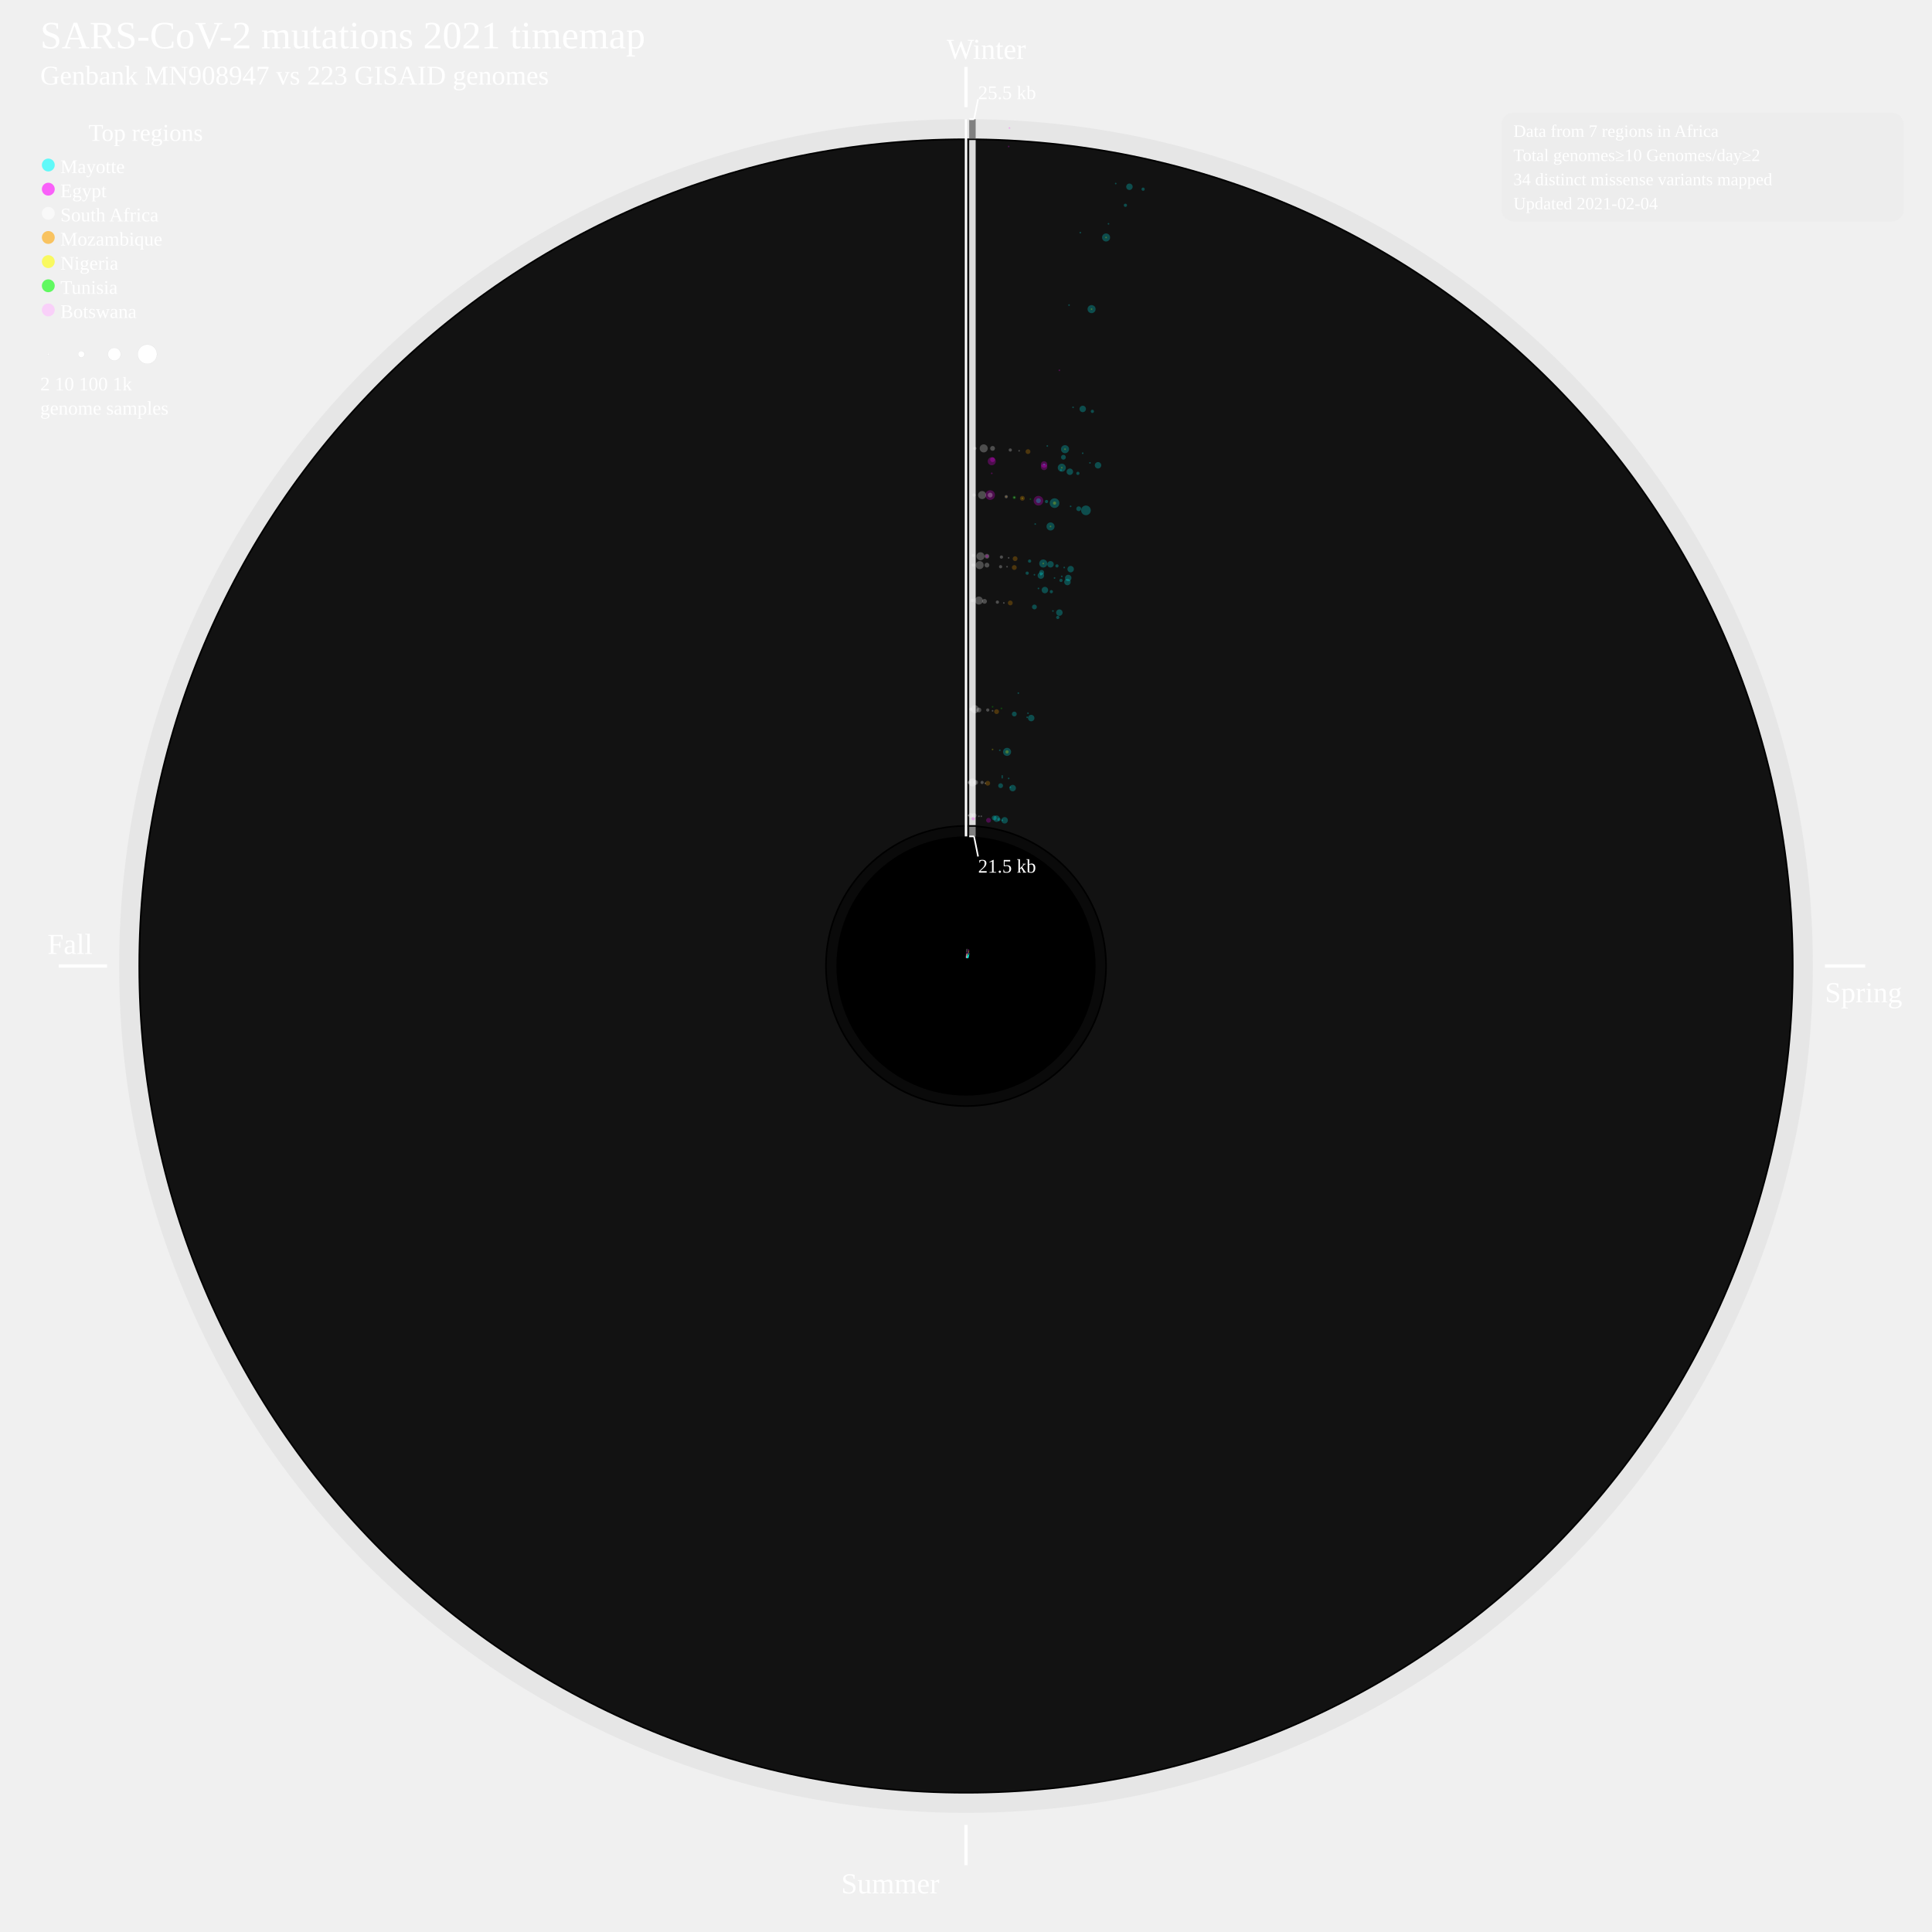
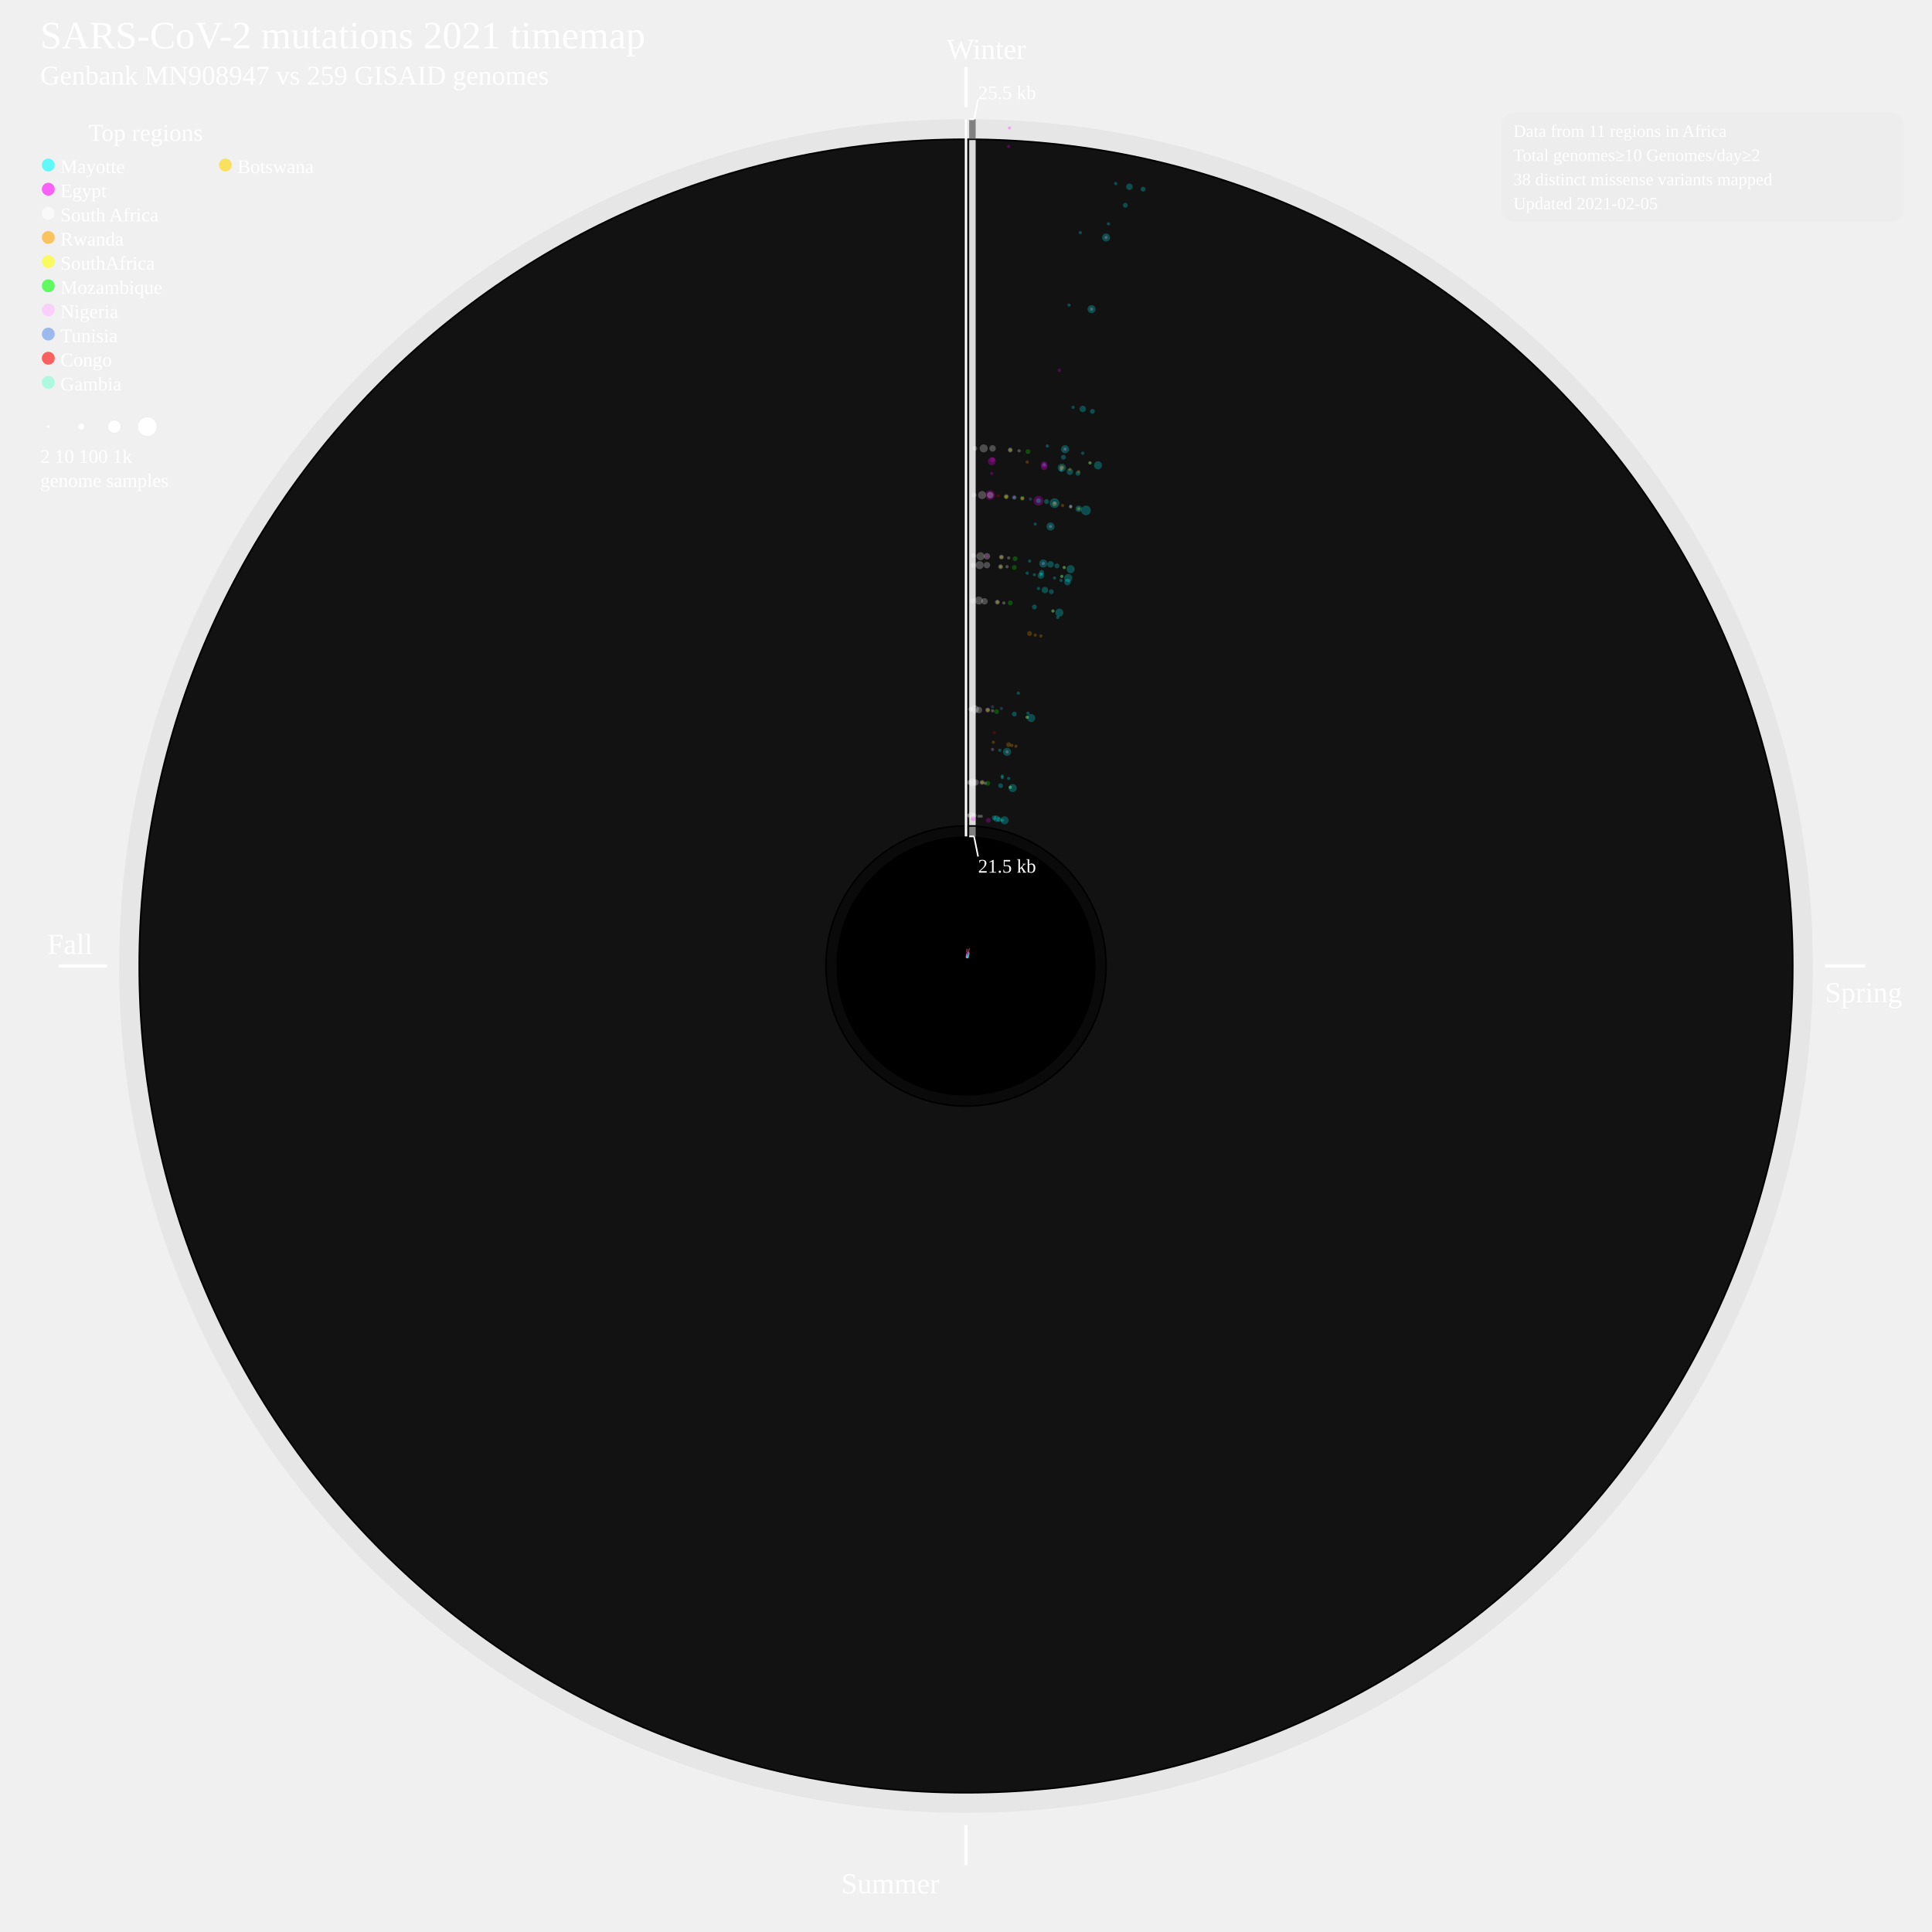
<svg xmlns="http://www.w3.org/2000/svg" width="2400" height="2400" style="background-color:black">
  <defs>
    <style type="text/css">
	.sb {
	stroke-width:0.8;
	stroke-opacity:50%;
	}
	.cv {
	stroke: none;
	fill-opacity:0.25;
	}
	a:link, a:visited {
	cursor: pointer;
	}
	a:hover, a:active {
	outline: dotted 2px yellow;
	}
	g:hover, g:active {
	outline: dotted 2px yellow;
	}
	</style>
  </defs>
  <circle cx="1200" cy="1200" r="1052" style="fill:grey;stroke:black;stroke-width:0;fill-opacity:0.085;" />
  <circle cx="1200" cy="1200" r="1028" style="fill:black;stroke:black;stroke-width:0;fill-opacity:1;" />
  <circle cx="1200" cy="1200" r="1026" style="fill:gainsboro;stroke:black;stroke-width:0;fill-opacity:0.085;" />
  <circle cx="1200" cy="1200" r="175" style="fill:black;stroke:black;stroke-width:0;fill-opacity:1;" />
  <circle cx="1200" cy="1200" r="173" style="fill:grey;stroke:black;stroke-width:0;fill-opacity:0.085;" />
  <circle cx="1200" cy="1200" r="161" style="fill:black;stroke:black;stroke-width:0;fill-opacity:1;" />
  <a href="https://bcgsc.github.io/SARS2_2021">
    <text font-size="4.0em" x="50" y="60" fill="white">SARS-CoV-2 mutations 2021 timemap</text>
  </a>
-   <text font-size="2.8em" x="50" y="105" fill="white">Genbank MN908947 vs 223 GISAID genomes</text>
+   <text font-size="2.8em" x="50" y="105" fill="white">Genbank MN908947 vs 259 GISAID genomes</text>
  <line x1="1200" y1="83.131" x2="1200" y2="133.131" style="stroke:white;stroke-width:4" />
  <text font-size="3.0em" x="1176" y="73.131" fill="white">Winter</text>
  <line x1="2267" y1="1200" x2="2317" y2="1200" style="stroke:white;stroke-width:4" />
  <text font-size="3.0em" x="2267" y="1245" fill="white">Spring</text>
  <line x1="1200" y1="2267" x2="1200" y2="2317" style="stroke:white;stroke-width:4" />
  <text font-size="3.0em" x="1045" y="2352" fill="white">Summer</text>
  <line x1="133" y1="1200" x2="73" y2="1200" style="stroke:white;stroke-width:4" />
  <text font-size="3.0em" x="59" y="1185" fill="white">Fall</text>
  <g>
    <line x1="1208" y1="1039" x2="1208" y2="1027" style="stroke:grey;stroke-width:8" />
  </g>
  <g>
    <line x1="1208" y1="1025" x2="1208" y2="174" style="stroke:gainsboro;stroke-width:8" />
  </g>
  <g>
    <line x1="1208" y1="172" x2="1208" y2="148" style="stroke:grey;stroke-width:8" />
  </g>
  <line x1="1200" y1="148.131" x2="1200" y2="1039" style="stroke:white;stroke-width:3" />
  <line x1="1204" y1="148.131" x2="1210" y2="148.131" style="stroke:white;stroke-width:2" />
  <line x1="1210" y1="148.131" x2="1215" y2="123.131" style="stroke:white;stroke-width:2" />
  <line x1="1204" y1="1039" x2="1210" y2="1039" style="stroke:white;stroke-width:2" />
  <line x1="1210" y1="1039" x2="1215" y2="1064" style="stroke:white;stroke-width:2" />
  <text font-size="2.0em" x="1215" y="123.131" fill="white">25.5 kb</text>
  <text font-size="2.0em" x="1215" y="1084" fill="white">21.5 kb</text>
  <text font-size="2.5em" x="110" y="175" fill="white">Top regions</text>
  <circle cx="60" cy="205" r="8" style="fill:cyan;stroke:black;stroke-width:0;fill-opacity:0.6;" />
  <text font-size="2.0em" x="75" y="215" fill="white">Mayotte</text>
  <circle cx="60" cy="235" r="8" style="fill:fuchsia;stroke:black;stroke-width:0;fill-opacity:0.6;" />
  <text font-size="2.0em" x="75" y="245" fill="white">Egypt</text>
  <circle cx="60" cy="265" r="8" style="fill:white;stroke:black;stroke-width:0;fill-opacity:0.6;" />
  <text font-size="2.0em" x="75" y="275" fill="white">South Africa</text>
  <circle cx="60" cy="295" r="8" style="fill:orange;stroke:black;stroke-width:0;fill-opacity:0.6;" />
-   <text font-size="2.0em" x="75" y="305" fill="white">Mozambique</text>
+   <text font-size="2.0em" x="75" y="305" fill="white">Rwanda</text>
  <circle cx="60" cy="325" r="8" style="fill:yellow;stroke:black;stroke-width:0;fill-opacity:0.6;" />
-   <text font-size="2.0em" x="75" y="335" fill="white">Nigeria</text>
+   <text font-size="2.0em" x="75" y="335" fill="white">SouthAfrica</text>
  <circle cx="60" cy="355" r="8" style="fill:lime;stroke:black;stroke-width:0;fill-opacity:0.6;" />
-   <text font-size="2.0em" x="75" y="365" fill="white">Tunisia</text>
+   <text font-size="2.0em" x="75" y="365" fill="white">Mozambique</text>
  <circle cx="60" cy="385" r="8" style="fill:#FFBBFF;stroke:black;stroke-width:0;fill-opacity:0.6;" />
-   <text font-size="2.0em" x="75" y="395" fill="white">Botswana</text>
-   <circle cx="60" cy="440" r="1.204" style="fill:white;stroke:lightgrey;stroke-width:0.2;" />
-   <circle cx="101" cy="440" r="4" style="fill:white;stroke:lightgrey;stroke-width:0.2;" />
-   <circle cx="142" cy="440" r="8" style="fill:white;stroke:lightgrey;stroke-width:0.2;" />
-   <circle cx="183" cy="440" r="12" style="fill:white;stroke:lightgrey;stroke-width:0.2;" />
-   <text font-size="2.0em" x="50" y="485" fill="white">2      10        100        1k</text>
-   <text font-size="2.0em" x="50" y="515" fill="white">genome samples</text>
+   <text font-size="2.0em" x="75" y="395" fill="white">Nigeria</text>
+   <circle cx="60" cy="415" r="8" style="fill:#6495ED;stroke:black;stroke-width:0;fill-opacity:0.6;" />
+   <text font-size="2.0em" x="75" y="425" fill="white">Tunisia</text>
+   <circle cx="60" cy="445" r="8" style="fill:red;stroke:black;stroke-width:0;fill-opacity:0.6;" />
+   <text font-size="2.0em" x="75" y="455" fill="white">Congo</text>
+   <circle cx="60" cy="475" r="8" style="fill:#7FFFD4;stroke:black;stroke-width:0;fill-opacity:0.6;" />
+   <text font-size="2.0em" x="75" y="485" fill="white">Gambia</text>
+   <circle cx="280" cy="205" r="8" style="fill:#FFD700;stroke:black;stroke-width:0;fill-opacity:0.6;" />
+   <text font-size="2.0em" x="295" y="215" fill="white">Botswana</text>
+   <circle cx="60" cy="530" r="1.908" style="fill:white;stroke:lightgrey;stroke-width:0.2;" />
+   <circle cx="101" cy="530" r="4.166" style="fill:white;stroke:lightgrey;stroke-width:0.2;" />
+   <circle cx="142" cy="530" r="8.017" style="fill:white;stroke:lightgrey;stroke-width:0.2;" />
+   <circle cx="183" cy="530" r="12.002" style="fill:white;stroke:lightgrey;stroke-width:0.2;" />
+   <text font-size="2.0em" x="50" y="575" fill="white">2      10        100        1k</text>
+   <text font-size="2.0em" x="50" y="605" fill="white">genome samples</text>
  <g>
    <line x1="1200.2" y1="1190.0" x2="1200.2" y2="1186.9" style="stroke:white;" class="sb" />
  </g>
  <g>
-     <circle cx="1203" cy="1013" r="1" style="fill:white;" class="cv" />
-   </g>
-   <g>
-     <circle cx="1204" cy="972" r="2" style="fill:white;" class="cv" />
-   </g>
-   <g>
-     <circle cx="1206" cy="881" r="2" style="fill:white;" class="cv" />
-   </g>
-   <g>
-     <circle cx="1208" cy="746" r="2" style="fill:white;" class="cv" />
-   </g>
-   <g>
-     <circle cx="1209" cy="702" r="2" style="fill:white;" class="cv" />
-   </g>
-   <g>
-     <circle cx="1209" cy="690" r="2" style="fill:white;" class="cv" />
-   </g>
-   <g>
-     <circle cx="1210" cy="615" r="2" style="fill:white;" class="cv" />
-   </g>
-   <g>
-     <circle cx="1211" cy="557" r="2" style="fill:white;" class="cv" />
+     <circle cx="1203" cy="1013" r="2" style="fill:white;" class="cv" />
+   </g>
+   <g>
+     <circle cx="1204" cy="972" r="3" style="fill:white;" class="cv" />
+   </g>
+   <g>
+     <circle cx="1206" cy="881" r="3" style="fill:white;" class="cv" />
+   </g>
+   <g>
+     <circle cx="1208" cy="746" r="3" style="fill:white;" class="cv" />
+   </g>
+   <g>
+     <circle cx="1209" cy="702" r="3" style="fill:white;" class="cv" />
+   </g>
+   <g>
+     <circle cx="1209" cy="690" r="3" style="fill:white;" class="cv" />
+   </g>
+   <g>
+     <circle cx="1210" cy="615" r="3" style="fill:white;" class="cv" />
+   </g>
+   <g>
+     <circle cx="1211" cy="557" r="3" style="fill:white;" class="cv" />
  </g>
  <g>
    <line x1="1200.3" y1="1190.0" x2="1200.5" y2="1184.7" style="stroke:white;" class="sb" />
  </g>
  <g>
-     <circle cx="1206" cy="1013" r="3" style="fill:white;" class="cv" />
+     <circle cx="1206" cy="1013" r="4" style="fill:white;" class="cv" />
  </g>
  <g>
    <circle cx="1208" cy="972" r="5" style="fill:white;" class="cv" />
  </g>
  <g>
    <circle cx="1211" cy="881" r="5" style="fill:white;" class="cv" />
  </g>
  <g>
    <circle cx="1216" cy="746" r="5" style="fill:white;" class="cv" />
  </g>
  <g>
    <circle cx="1217" cy="702" r="5" style="fill:white;" class="cv" />
  </g>
  <g>
    <circle cx="1218" cy="691" r="5" style="fill:white;" class="cv" />
  </g>
  <g>
    <circle cx="1220" cy="615" r="5" style="fill:white;" class="cv" />
  </g>
  <g>
    <circle cx="1222" cy="557" r="5" style="fill:white;" class="cv" />
  </g>
  <g>
    <line x1="1200.5" y1="1190.0" x2="1200.9" y2="1182.8" style="stroke:fuchsia;" class="sb" />
  </g>
  <g>
    <line x1="1200.9" y1="1182.8" x2="1201.1" y2="1178.7" style="stroke:white;" class="sb" />
  </g>
  <g>
-     <circle cx="1209" cy="1017" r="2" style="fill:fuchsia;" class="cv" />
+     <circle cx="1209" cy="1017" r="3" style="fill:fuchsia;" class="cv" />
  </g>
  <g>
    <circle cx="1210" cy="1013" r="3" style="fill:white;" class="cv" />
  </g>
  <g>
-     <circle cx="1212" cy="972" r="3" style="fill:white;" class="cv" />
-   </g>
-   <g>
-     <circle cx="1216" cy="882" r="3" style="fill:white;" class="cv" />
-   </g>
-   <g>
-     <circle cx="1223" cy="747" r="3" style="fill:white;" class="cv" />
-   </g>
-   <g>
-     <circle cx="1226" cy="702" r="3" style="fill:white;" class="cv" />
-   </g>
-   <g>
-     <circle cx="1226" cy="691" r="3" style="fill:white;" class="cv" />
+     <circle cx="1212" cy="972" r="4" style="fill:white;" class="cv" />
+   </g>
+   <g>
+     <circle cx="1216" cy="882" r="4" style="fill:white;" class="cv" />
+   </g>
+   <g>
+     <circle cx="1223" cy="747" r="4" style="fill:white;" class="cv" />
+   </g>
+   <g>
+     <circle cx="1226" cy="702" r="4" style="fill:white;" class="cv" />
+   </g>
+   <g>
+     <circle cx="1226" cy="691" r="4" style="fill:white;" class="cv" />
  </g>
  <g>
    <circle cx="1226" cy="691" r="2" style="fill:fuchsia;" class="cv" />
  </g>
  <g>
    <circle cx="1230" cy="615" r="6" style="fill:fuchsia;" class="cv" />
  </g>
  <g>
-     <circle cx="1230" cy="615" r="3" style="fill:white;" class="cv" />
-   </g>
-   <g>
-     <circle cx="1232" cy="588" r="1" style="fill:fuchsia;" class="cv" />
+     <circle cx="1230" cy="615" r="4" style="fill:white;" class="cv" />
+   </g>
+   <g>
+     <circle cx="1232" cy="588" r="2" style="fill:fuchsia;" class="cv" />
  </g>
  <g>
    <circle cx="1232" cy="573" r="5" style="fill:fuchsia;" class="cv" />
  </g>
  <g>
    <circle cx="1233" cy="571" r="3" style="fill:fuchsia;" class="cv" />
  </g>
  <g>
-     <circle cx="1233" cy="557" r="3" style="fill:white;" class="cv" />
-   </g>
-   <g>
-     <circle cx="1253" cy="182" r="1" style="fill:fuchsia;" class="cv" />
-   </g>
-   <g>
-     <circle cx="1254" cy="159" r="1" style="fill:fuchsia;" class="cv" />
+     <circle cx="1233" cy="557" r="4" style="fill:white;" class="cv" />
+   </g>
+   <g>
+     <circle cx="1253" cy="182" r="2" style="fill:fuchsia;" class="cv" />
+   </g>
+   <g>
+     <circle cx="1254" cy="159" r="2" style="fill:fuchsia;" class="cv" />
+   </g>
+   <g>
+     <line x1="1200.7" y1="1190.0" x2="1200.8" y2="1187.9" style="stroke:red;" class="sb" />
+   </g>
+   <g>
+     <circle cx="1240" cy="616" r="2" style="fill:red;" class="cv" />
  </g>
  <g>
    <line x1="1200.9" y1="1190.0" x2="1201.1" y2="1186.9" style="stroke:white;" class="sb" />
  </g>
  <g>
-     <line x1="1201.1" y1="1186.9" x2="1201.3" y2="1184.8" style="stroke:orange;" class="sb" />
-   </g>
-   <g>
-     <circle cx="1216" cy="1014" r="1" style="fill:white;" class="cv" />
-   </g>
-   <g>
-     <circle cx="1220" cy="972" r="2" style="fill:white;" class="cv" />
-   </g>
-   <g>
-     <circle cx="1227" cy="882" r="2" style="fill:white;" class="cv" />
-   </g>
-   <g>
-     <circle cx="1239" cy="748" r="2" style="fill:white;" class="cv" />
-   </g>
-   <g>
-     <circle cx="1243" cy="704" r="2" style="fill:white;" class="cv" />
-   </g>
-   <g>
-     <circle cx="1244" cy="692" r="2" style="fill:white;" class="cv" />
-   </g>
-   <g>
-     <circle cx="1250" cy="617" r="2" style="fill:white;" class="cv" />
-   </g>
-   <g>
-     <circle cx="1250" cy="617" r="1" style="fill:orange;" class="cv" />
-   </g>
-   <g>
-     <circle cx="1255" cy="559" r="2" style="fill:white;" class="cv" />
+     <line x1="1201.1" y1="1186.9" x2="1201.3" y2="1184.8" style="stroke:yellow;" class="sb" />
+   </g>
+   <g>
+     <line x1="1201.3" y1="1184.8" x2="1201.5" y2="1182.6" style="stroke:lime;" class="sb" />
+   </g>
+   <g>
+     <line x1="1201.5" y1="1182.6" x2="1201.7" y2="1180.5" style="stroke:red;" class="sb" />
+   </g>
+   <g>
+     <circle cx="1216" cy="1014" r="2" style="fill:white;" class="cv" />
+   </g>
+   <g>
+     <circle cx="1220" cy="972" r="3" style="fill:white;" class="cv" />
+   </g>
+   <g>
+     <circle cx="1220" cy="972" r="2" style="fill:yellow;" class="cv" />
+   </g>
+   <g>
+     <circle cx="1227" cy="882" r="3" style="fill:white;" class="cv" />
+   </g>
+   <g>
+     <circle cx="1227" cy="882" r="2" style="fill:yellow;" class="cv" />
+   </g>
+   <g>
+     <circle cx="1239" cy="748" r="3" style="fill:white;" class="cv" />
+   </g>
+   <g>
+     <circle cx="1239" cy="748" r="2" style="fill:yellow;" class="cv" />
+   </g>
+   <g>
+     <circle cx="1243" cy="704" r="3" style="fill:white;" class="cv" />
+   </g>
+   <g>
+     <circle cx="1243" cy="704" r="2" style="fill:yellow;" class="cv" />
+   </g>
+   <g>
+     <circle cx="1244" cy="692" r="3" style="fill:white;" class="cv" />
+   </g>
+   <g>
+     <circle cx="1244" cy="692" r="2" style="fill:yellow;" class="cv" />
+   </g>
+   <g>
+     <circle cx="1250" cy="617" r="3" style="fill:white;" class="cv" />
+   </g>
+   <g>
+     <circle cx="1250" cy="617" r="2" style="fill:yellow;" class="cv" />
+   </g>
+   <g>
+     <circle cx="1250" cy="617" r="2" style="fill:red;" class="cv" />
+   </g>
+   <g>
+     <circle cx="1250" cy="617" r="2" style="fill:lime;" class="cv" />
+   </g>
+   <g>
+     <circle cx="1255" cy="559" r="3" style="fill:white;" class="cv" />
+   </g>
+   <g>
+     <circle cx="1255" cy="559" r="2" style="fill:yellow;" class="cv" />
  </g>
  <g>
    <line x1="1201.0" y1="1190.1" x2="1201.3" y2="1187.9" style="stroke:white;" class="sb" />
  </g>
  <g>
-     <line x1="1201.3" y1="1187.9" x2="1201.6" y2="1184.8" style="stroke:lime;" class="sb" />
-   </g>
-   <g>
-     <circle cx="1219" cy="1014" r="1" style="fill:white;" class="cv" />
-   </g>
-   <g>
-     <circle cx="1224" cy="973" r="1" style="fill:white;" class="cv" />
-   </g>
-   <g>
-     <circle cx="1233" cy="883" r="1" style="fill:white;" class="cv" />
-   </g>
-   <g>
-     <circle cx="1233" cy="878" r="1" style="fill:lime;" class="cv" />
-   </g>
-   <g>
-     <circle cx="1247" cy="749" r="1" style="fill:white;" class="cv" />
-   </g>
-   <g>
-     <circle cx="1251" cy="704" r="1" style="fill:white;" class="cv" />
-   </g>
-   <g>
-     <circle cx="1253" cy="693" r="1" style="fill:white;" class="cv" />
-   </g>
-   <g>
-     <circle cx="1260" cy="618" r="2" style="fill:lime;" class="cv" />
-   </g>
-   <g>
-     <circle cx="1260" cy="618" r="1" style="fill:white;" class="cv" />
-   </g>
-   <g>
-     <circle cx="1266" cy="560" r="1" style="fill:white;" class="cv" />
-   </g>
-   <g>
-     <line x1="1201.2" y1="1190.1" x2="1201.7" y2="1186.3" style="stroke:orange;" class="sb" />
-   </g>
-   <g>
-     <line x1="1201.7" y1="1186.3" x2="1201.9" y2="1184.2" style="stroke:yellow;" class="sb" />
-   </g>
-   <g>
-     <circle cx="1227" cy="973" r="3" style="fill:orange;" class="cv" />
-   </g>
-   <g>
-     <circle cx="1233" cy="931" r="1" style="fill:yellow;" class="cv" />
-   </g>
-   <g>
-     <circle cx="1238" cy="884" r="3" style="fill:orange;" class="cv" />
-   </g>
-   <g>
-     <circle cx="1255" cy="749" r="3" style="fill:orange;" class="cv" />
-   </g>
-   <g>
-     <circle cx="1260" cy="705" r="3" style="fill:orange;" class="cv" />
-   </g>
-   <g>
-     <circle cx="1261" cy="694" r="3" style="fill:orange;" class="cv" />
-   </g>
-   <g>
-     <circle cx="1270" cy="619" r="3" style="fill:orange;" class="cv" />
-   </g>
-   <g>
-     <circle cx="1270" cy="619" r="1" style="fill:yellow;" class="cv" />
-   </g>
-   <g>
-     <circle cx="1277" cy="561" r="3" style="fill:orange;" class="cv" />
-   </g>
-   <g>
-     <line x1="1201.4" y1="1190.1" x2="1201.7" y2="1188.0" style="stroke:lime;" class="sb" />
-   </g>
-   <g>
-     <circle cx="1244" cy="880" r="1" style="fill:lime;" class="cv" />
-   </g>
-   <g>
-     <circle cx="1280" cy="620" r="1" style="fill:lime;" class="cv" />
+     <line x1="1201.3" y1="1187.9" x2="1201.6" y2="1184.8" style="stroke:#6495ED;" class="sb" />
+   </g>
+   <g>
+     <circle cx="1219" cy="1014" r="2" style="fill:white;" class="cv" />
+   </g>
+   <g>
+     <circle cx="1224" cy="973" r="2" style="fill:white;" class="cv" />
+   </g>
+   <g>
+     <circle cx="1233" cy="883" r="2" style="fill:white;" class="cv" />
+   </g>
+   <g>
+     <circle cx="1233" cy="878" r="2" style="fill:#6495ED;" class="cv" />
+   </g>
+   <g>
+     <circle cx="1247" cy="749" r="2" style="fill:white;" class="cv" />
+   </g>
+   <g>
+     <circle cx="1251" cy="704" r="2" style="fill:white;" class="cv" />
+   </g>
+   <g>
+     <circle cx="1253" cy="693" r="2" style="fill:white;" class="cv" />
+   </g>
+   <g>
+     <circle cx="1260" cy="618" r="3" style="fill:#6495ED;" class="cv" />
+   </g>
+   <g>
+     <circle cx="1260" cy="618" r="2" style="fill:white;" class="cv" />
+   </g>
+   <g>
+     <circle cx="1266" cy="560" r="2" style="fill:white;" class="cv" />
+   </g>
+   <g>
+     <line x1="1201.2" y1="1190.1" x2="1201.5" y2="1187.9" style="stroke:orange;" class="sb" />
+   </g>
+   <g>
+     <line x1="1201.5" y1="1187.9" x2="1201.9" y2="1184.2" style="stroke:lime;" class="sb" />
+   </g>
+   <g>
+     <line x1="1201.9" y1="1184.2" x2="1202.2" y2="1182.0" style="stroke:#FFBBFF;" class="sb" />
+   </g>
+   <g>
+     <line x1="1202.2" y1="1182.0" x2="1202.5" y2="1179.3" style="stroke:red;" class="sb" />
+   </g>
+   <g>
+     <circle cx="1227" cy="973" r="3" style="fill:lime;" class="cv" />
+   </g>
+   <g>
+     <circle cx="1233" cy="931" r="2" style="fill:#FFBBFF;" class="cv" />
+   </g>
+   <g>
+     <circle cx="1234" cy="922" r="2" style="fill:orange;" class="cv" />
+   </g>
+   <g>
+     <circle cx="1235" cy="910" r="2" style="fill:red;" class="cv" />
+   </g>
+   <g>
+     <circle cx="1238" cy="884" r="3" style="fill:lime;" class="cv" />
+   </g>
+   <g>
+     <circle cx="1255" cy="749" r="3" style="fill:lime;" class="cv" />
+   </g>
+   <g>
+     <circle cx="1260" cy="705" r="3" style="fill:lime;" class="cv" />
+   </g>
+   <g>
+     <circle cx="1261" cy="694" r="3" style="fill:lime;" class="cv" />
+   </g>
+   <g>
+     <circle cx="1270" cy="619" r="2" style="fill:orange;" class="cv" />
+   </g>
+   <g>
+     <circle cx="1270" cy="619" r="3" style="fill:lime;" class="cv" />
+   </g>
+   <g>
+     <circle cx="1270" cy="619" r="2" style="fill:red;" class="cv" />
+   </g>
+   <g>
+     <circle cx="1270" cy="619" r="2" style="fill:#FFBBFF;" class="cv" />
+   </g>
+   <g>
+     <circle cx="1276" cy="574" r="2" style="fill:orange;" class="cv" />
+   </g>
+   <g>
+     <circle cx="1277" cy="561" r="3" style="fill:lime;" class="cv" />
+   </g>
+   <g>
+     <line x1="1201.4" y1="1190.1" x2="1201.7" y2="1188.0" style="stroke:#6495ED;" class="sb" />
+   </g>
+   <g>
+     <circle cx="1244" cy="880" r="2" style="fill:#6495ED;" class="cv" />
+   </g>
+   <g>
+     <circle cx="1280" cy="620" r="2" style="fill:#6495ED;" class="cv" />
  </g>
  <g>
    <line x1="1201.5" y1="1190.1" x2="1202.2" y2="1186.1" style="stroke:cyan;" class="sb" />
  </g>
  <g>
    <line x1="1202.2" y1="1186.1" x2="1203.3" y2="1179.1" style="stroke:fuchsia;" class="sb" />
  </g>
  <g>
    <circle cx="1228" cy="1019" r="3" style="fill:fuchsia;" class="cv" />
  </g>
  <g>
-     <circle cx="1242" cy="932" r="1" style="fill:cyan;" class="cv" />
+     <circle cx="1242" cy="932" r="2" style="fill:cyan;" class="cv" />
  </g>
  <g>
    <circle cx="1276" cy="712" r="2" style="fill:cyan;" class="cv" />
  </g>
  <g>
    <circle cx="1279" cy="697" r="2" style="fill:cyan;" class="cv" />
  </g>
  <g>
-     <circle cx="1286" cy="651" r="1" style="fill:cyan;" class="cv" />
+     <circle cx="1286" cy="651" r="2" style="fill:cyan;" class="cv" />
  </g>
  <g>
    <circle cx="1290" cy="622" r="6" style="fill:fuchsia;" class="cv" />
  </g>
  <g>
    <circle cx="1290" cy="622" r="3" style="fill:cyan;" class="cv" />
  </g>
  <g>
    <circle cx="1297" cy="580" r="4" style="fill:fuchsia;" class="cv" />
  </g>
  <g>
+     <circle cx="1297" cy="577" r="2" style="fill:cyan;" class="cv" />
+   </g>
+   <g>
    <circle cx="1297" cy="577" r="4" style="fill:fuchsia;" class="cv" />
  </g>
  <g>
-     <circle cx="1297" cy="577" r="1" style="fill:cyan;" class="cv" />
-   </g>
-   <g>
-     <circle cx="1301" cy="554" r="1" style="fill:cyan;" class="cv" />
-   </g>
-   <g>
-     <circle cx="1316" cy="460" r="1" style="fill:fuchsia;" class="cv" />
-   </g>
-   <g>
-     <circle cx="1328" cy="379" r="1" style="fill:cyan;" class="cv" />
-   </g>
-   <g>
-     <circle cx="1342" cy="289" r="1" style="fill:cyan;" class="cv" />
+     <circle cx="1301" cy="554" r="2" style="fill:cyan;" class="cv" />
+   </g>
+   <g>
+     <circle cx="1316" cy="460" r="2" style="fill:fuchsia;" class="cv" />
+   </g>
+   <g>
+     <circle cx="1328" cy="379" r="2" style="fill:cyan;" class="cv" />
+   </g>
+   <g>
+     <circle cx="1342" cy="289" r="2" style="fill:cyan;" class="cv" />
  </g>
  <g>
    <line x1="1201.7" y1="1190.1" x2="1202.3" y2="1187.0" style="stroke:cyan;" class="sb" />
  </g>
  <g>
-     <circle cx="1285" cy="714" r="1" style="fill:cyan;" class="cv" />
-   </g>
-   <g>
-     <circle cx="1300" cy="623" r="2" style="fill:cyan;" class="cv" />
+     <circle cx="1285" cy="714" r="2" style="fill:cyan;" class="cv" />
+   </g>
+   <g>
+     <circle cx="1300" cy="623" r="3" style="fill:cyan;" class="cv" />
  </g>
  <g>
    <line x1="1201.9" y1="1190.2" x2="1203.2" y2="1183.4" style="stroke:cyan;" class="sb" />
  </g>
  <g>
-     <line x1="1203.2" y1="1183.4" x2="1203.7" y2="1180.7" style="stroke:yellow;" class="sb" />
+     <line x1="1203.2" y1="1183.4" x2="1203.8" y2="1180.3" style="stroke:orange;" class="sb" />
+   </g>
+   <g>
+     <line x1="1203.8" y1="1180.3" x2="1204.3" y2="1177.7" style="stroke:#FFBBFF;" class="sb" />
  </g>
  <g>
    <circle cx="1235" cy="1016" r="3" style="fill:cyan;" class="cv" />
  </g>
  <g>
    <circle cx="1243" cy="976" r="3" style="fill:cyan;" class="cv" />
  </g>
  <g>
-     <circle cx="1245" cy="966" r="1" style="fill:cyan;" class="cv" />
-   </g>
-   <g>
-     <circle cx="1245" cy="964" r="1" style="fill:cyan;" class="cv" />
+     <circle cx="1245" cy="966" r="2" style="fill:cyan;" class="cv" />
+   </g>
+   <g>
+     <circle cx="1245" cy="964" r="2" style="fill:cyan;" class="cv" />
  </g>
  <g>
    <circle cx="1251" cy="934" r="5" style="fill:cyan;" class="cv" />
  </g>
  <g>
-     <circle cx="1251" cy="934" r="2" style="fill:yellow;" class="cv" />
+     <circle cx="1251" cy="934" r="2" style="fill:#FFBBFF;" class="cv" />
+   </g>
+   <g>
+     <circle cx="1253" cy="925" r="3" style="fill:orange;" class="cv" />
  </g>
  <g>
    <circle cx="1260" cy="887" r="3" style="fill:cyan;" class="cv" />
  </g>
  <g>
-     <circle cx="1265" cy="861" r="1" style="fill:cyan;" class="cv" />
+     <circle cx="1265" cy="861" r="2" style="fill:cyan;" class="cv" />
+   </g>
+   <g>
+     <circle cx="1279" cy="787" r="3" style="fill:orange;" class="cv" />
  </g>
  <g>
    <circle cx="1285" cy="754" r="3" style="fill:cyan;" class="cv" />
  </g>
  <g>
-     <circle cx="1290" cy="731" r="1" style="fill:cyan;" class="cv" />
+     <circle cx="1290" cy="731" r="2" style="fill:cyan;" class="cv" />
  </g>
  <g>
    <circle cx="1293" cy="715" r="4" style="fill:cyan;" class="cv" />
  </g>
  <g>
-     <circle cx="1293" cy="714" r="1" style="fill:cyan;" class="cv" />
+     <circle cx="1293" cy="714" r="2" style="fill:cyan;" class="cv" />
  </g>
  <g>
    <circle cx="1294" cy="711" r="3" style="fill:cyan;" class="cv" />
  </g>
  <g>
    <circle cx="1296" cy="700" r="5" style="fill:cyan;" class="cv" />
  </g>
  <g>
-     <circle cx="1296" cy="700" r="1" style="fill:yellow;" class="cv" />
+     <circle cx="1296" cy="700" r="2" style="fill:#FFBBFF;" class="cv" />
  </g>
  <g>
    <circle cx="1305" cy="654" r="5" style="fill:cyan;" class="cv" />
  </g>
  <g>
-     <circle cx="1305" cy="654" r="1" style="fill:yellow;" class="cv" />
+     <circle cx="1305" cy="654" r="2" style="fill:#FFBBFF;" class="cv" />
+   </g>
+   <g>
+     <circle cx="1310" cy="626" r="3" style="fill:orange;" class="cv" />
  </g>
  <g>
    <circle cx="1310" cy="625" r="6" style="fill:cyan;" class="cv" />
  </g>
  <g>
-     <circle cx="1310" cy="625" r="2" style="fill:yellow;" class="cv" />
-   </g>
-   <g>
-     <circle cx="1318" cy="584" r="1" style="fill:cyan;" class="cv" />
+     <circle cx="1310" cy="625" r="2" style="fill:#FFBBFF;" class="cv" />
+   </g>
+   <g>
+     <circle cx="1318" cy="584" r="2" style="fill:cyan;" class="cv" />
  </g>
  <g>
    <circle cx="1319" cy="581" r="5" style="fill:cyan;" class="cv" />
  </g>
  <g>
-     <circle cx="1319" cy="581" r="1" style="fill:yellow;" class="cv" />
+     <circle cx="1319" cy="581" r="2" style="fill:#FFBBFF;" class="cv" />
+   </g>
+   <g>
+     <circle cx="1319" cy="581" r="3" style="fill:orange;" class="cv" />
  </g>
  <g>
    <circle cx="1321" cy="568" r="3" style="fill:cyan;" class="cv" />
  </g>
  <g>
    <circle cx="1323" cy="558" r="5" style="fill:cyan;" class="cv" />
  </g>
  <g>
-     <circle cx="1323" cy="558" r="1" style="fill:yellow;" class="cv" />
-   </g>
-   <g>
-     <circle cx="1333" cy="506" r="1" style="fill:cyan;" class="cv" />
+     <circle cx="1323" cy="558" r="2" style="fill:#FFBBFF;" class="cv" />
+   </g>
+   <g>
+     <circle cx="1333" cy="506" r="2" style="fill:cyan;" class="cv" />
  </g>
  <g>
    <circle cx="1356" cy="384" r="5" style="fill:cyan;" class="cv" />
  </g>
  <g>
-     <circle cx="1356" cy="384" r="1" style="fill:yellow;" class="cv" />
+     <circle cx="1356" cy="384" r="2" style="fill:#FFBBFF;" class="cv" />
  </g>
  <g>
    <circle cx="1374" cy="295" r="5" style="fill:cyan;" class="cv" />
  </g>
  <g>
-     <circle cx="1374" cy="295" r="1" style="fill:yellow;" class="cv" />
-   </g>
-   <g>
-     <circle cx="1377" cy="278" r="1" style="fill:cyan;" class="cv" />
-   </g>
-   <g>
-     <circle cx="1386" cy="228" r="1" style="fill:cyan;" class="cv" />
+     <circle cx="1374" cy="295" r="2" style="fill:#FFBBFF;" class="cv" />
+   </g>
+   <g>
+     <circle cx="1377" cy="278" r="2" style="fill:cyan;" class="cv" />
+   </g>
+   <g>
+     <circle cx="1386" cy="228" r="2" style="fill:cyan;" class="cv" />
  </g>
  <g>
    <line x1="1202.1" y1="1190.2" x2="1203.0" y2="1185.6" style="stroke:cyan;" class="sb" />
  </g>
  <g>
+     <line x1="1203.0" y1="1185.6" x2="1203.7" y2="1182.5" style="stroke:orange;" class="sb" />
+   </g>
+   <g>
    <circle cx="1238" cy="1017" r="4" style="fill:cyan;" class="cv" />
  </g>
  <g>
+     <circle cx="1257" cy="926" r="2" style="fill:orange;" class="cv" />
+   </g>
+   <g>
+     <circle cx="1286" cy="789" r="2" style="fill:orange;" class="cv" />
+   </g>
+   <g>
    <circle cx="1298" cy="733" r="4" style="fill:cyan;" class="cv" />
  </g>
  <g>
    <circle cx="1305" cy="701" r="4" style="fill:cyan;" class="cv" />
  </g>
  <g>
+     <circle cx="1320" cy="628" r="2" style="fill:orange;" class="cv" />
+   </g>
+   <g>
    <circle cx="1329" cy="586" r="4" style="fill:cyan;" class="cv" />
  </g>
  <g>
+     <circle cx="1329" cy="583" r="2" style="fill:orange;" class="cv" />
+   </g>
+   <g>
    <circle cx="1345" cy="508" r="4" style="fill:cyan;" class="cv" />
  </g>
  <g>
-     <circle cx="1398" cy="255" r="2" style="fill:cyan;" class="cv" />
+     <circle cx="1398" cy="255" r="3" style="fill:cyan;" class="cv" />
  </g>
  <g>
    <circle cx="1403" cy="232" r="4" style="fill:cyan;" class="cv" />
  </g>
  <g>
    <line x1="1202.2" y1="1190.2" x2="1203.1" y2="1186.5" style="stroke:cyan;" class="sb" />
  </g>
  <g>
-     <circle cx="1241" cy="1018" r="2" style="fill:cyan;" class="cv" />
-   </g>
-   <g>
-     <circle cx="1253" cy="967" r="1" style="fill:cyan;" class="cv" />
-   </g>
-   <g>
-     <circle cx="1306" cy="735" r="2" style="fill:cyan;" class="cv" />
-   </g>
-   <g>
-     <circle cx="1310" cy="718" r="1" style="fill:cyan;" class="cv" />
-   </g>
-   <g>
-     <circle cx="1313" cy="703" r="2" style="fill:cyan;" class="cv" />
-   </g>
-   <g>
-     <circle cx="1330" cy="629" r="1" style="fill:cyan;" class="cv" />
-   </g>
-   <g>
-     <circle cx="1339" cy="588" r="2" style="fill:cyan;" class="cv" />
-   </g>
-   <g>
-     <circle cx="1345" cy="563" r="1" style="fill:cyan;" class="cv" />
-   </g>
-   <g>
-     <circle cx="1357" cy="511" r="2" style="fill:cyan;" class="cv" />
-   </g>
-   <g>
-     <circle cx="1420" cy="235" r="2" style="fill:cyan;" class="cv" />
-   </g>
-   <g>
-     <line x1="1202.4" y1="1190.3" x2="1203.4" y2="1186.3" style="stroke:cyan;" class="sb" />
-   </g>
-   <g>
-     <circle cx="1245" cy="1019" r="1" style="fill:cyan;" class="cv" />
-   </g>
-   <g>
-     <circle cx="1255" cy="978" r="1" style="fill:cyan;" class="cv" />
-   </g>
-   <g>
-     <circle cx="1276" cy="891" r="1" style="fill:cyan;" class="cv" />
-   </g>
-   <g>
-     <circle cx="1277" cy="886" r="1" style="fill:cyan;" class="cv" />
-   </g>
-   <g>
-     <circle cx="1308" cy="759" r="1" style="fill:cyan;" class="cv" />
+     <line x1="1203.1" y1="1186.5" x2="1203.5" y2="1184.4" style="stroke:orange;" class="sb" />
+   </g>
+   <g>
+     <line x1="1203.5" y1="1184.4" x2="1204.0" y2="1182.4" style="stroke:#FFBBFF;" class="sb" />
+   </g>
+   <g>
+     <circle cx="1241" cy="1018" r="3" style="fill:cyan;" class="cv" />
+   </g>
+   <g>
+     <circle cx="1253" cy="967" r="2" style="fill:cyan;" class="cv" />
+   </g>
+   <g>
+     <circle cx="1262" cy="927" r="2" style="fill:orange;" class="cv" />
+   </g>
+   <g>
+     <circle cx="1293" cy="790" r="2" style="fill:orange;" class="cv" />
+   </g>
+   <g>
+     <circle cx="1306" cy="735" r="3" style="fill:cyan;" class="cv" />
+   </g>
+   <g>
+     <circle cx="1310" cy="718" r="2" style="fill:cyan;" class="cv" />
+   </g>
+   <g>
+     <circle cx="1313" cy="703" r="3" style="fill:cyan;" class="cv" />
+   </g>
+   <g>
+     <circle cx="1330" cy="630" r="2" style="fill:orange;" class="cv" />
+   </g>
+   <g>
+     <circle cx="1330" cy="629" r="2" style="fill:cyan;" class="cv" />
+   </g>
+   <g>
+     <circle cx="1330" cy="629" r="2" style="fill:#FFBBFF;" class="cv" />
+   </g>
+   <g>
+     <circle cx="1339" cy="588" r="3" style="fill:cyan;" class="cv" />
+   </g>
+   <g>
+     <circle cx="1340" cy="586" r="2" style="fill:orange;" class="cv" />
+   </g>
+   <g>
+     <circle cx="1345" cy="563" r="2" style="fill:cyan;" class="cv" />
+   </g>
+   <g>
+     <circle cx="1357" cy="511" r="3" style="fill:cyan;" class="cv" />
+   </g>
+   <g>
+     <circle cx="1420" cy="235" r="3" style="fill:cyan;" class="cv" />
+   </g>
+   <g>
+     <line x1="1202.4" y1="1190.3" x2="1203.4" y2="1186.1" style="stroke:cyan;" class="sb" />
+   </g>
+   <g>
+     <line x1="1203.4" y1="1186.1" x2="1203.9" y2="1184.0" style="stroke:yellow;" class="sb" />
+   </g>
+   <g>
+     <circle cx="1245" cy="1019" r="2" style="fill:cyan;" class="cv" />
+   </g>
+   <g>
+     <circle cx="1255" cy="978" r="2" style="fill:cyan;" class="cv" />
+   </g>
+   <g>
+     <circle cx="1255" cy="978" r="2" style="fill:yellow;" class="cv" />
+   </g>
+   <g>
+     <circle cx="1276" cy="891" r="2" style="fill:cyan;" class="cv" />
+   </g>
+   <g>
+     <circle cx="1276" cy="891" r="2" style="fill:yellow;" class="cv" />
+   </g>
+   <g>
+     <circle cx="1277" cy="886" r="2" style="fill:cyan;" class="cv" />
+   </g>
+   <g>
+     <circle cx="1308" cy="759" r="2" style="fill:cyan;" class="cv" />
+   </g>
+   <g>
+     <circle cx="1308" cy="759" r="2" style="fill:yellow;" class="cv" />
  </g>
  <g>
    <circle cx="1318" cy="721" r="2" style="fill:cyan;" class="cv" />
  </g>
  <g>
-     <circle cx="1319" cy="716" r="1" style="fill:cyan;" class="cv" />
-   </g>
-   <g>
-     <circle cx="1322" cy="705" r="1" style="fill:cyan;" class="cv" />
-   </g>
-   <g>
-     <circle cx="1340" cy="632" r="3" style="fill:cyan;" class="cv" />
-   </g>
-   <g>
-     <circle cx="1354" cy="575" r="1" style="fill:cyan;" class="cv" />
-   </g>
-   <g>
-     <line x1="1202.6" y1="1190.3" x2="1204.2" y2="1184.2" style="stroke:cyan;" class="sb" />
-   </g>
-   <g>
-     <circle cx="1248" cy="1019" r="4" style="fill:cyan;" class="cv" />
-   </g>
-   <g>
-     <circle cx="1258" cy="979" r="4" style="fill:cyan;" class="cv" />
-   </g>
-   <g>
-     <circle cx="1281" cy="892" r="4" style="fill:cyan;" class="cv" />
+     <circle cx="1319" cy="716" r="2" style="fill:yellow;" class="cv" />
+   </g>
+   <g>
+     <circle cx="1319" cy="716" r="2" style="fill:cyan;" class="cv" />
+   </g>
+   <g>
+     <circle cx="1322" cy="705" r="2" style="fill:cyan;" class="cv" />
+   </g>
+   <g>
+     <circle cx="1322" cy="705" r="2" style="fill:yellow;" class="cv" />
+   </g>
+   <g>
+     <circle cx="1340" cy="632" r="4" style="fill:cyan;" class="cv" />
+   </g>
+   <g>
+     <circle cx="1340" cy="632" r="2" style="fill:yellow;" class="cv" />
+   </g>
+   <g>
+     <circle cx="1354" cy="575" r="2" style="fill:cyan;" class="cv" />
+   </g>
+   <g>
+     <circle cx="1354" cy="575" r="2" style="fill:yellow;" class="cv" />
+   </g>
+   <g>
+     <line x1="1202.6" y1="1190.3" x2="1204.2" y2="1184.1" style="stroke:cyan;" class="sb" />
+   </g>
+   <g>
+     <circle cx="1248" cy="1019" r="5" style="fill:cyan;" class="cv" />
+   </g>
+   <g>
+     <circle cx="1258" cy="979" r="5" style="fill:cyan;" class="cv" />
+   </g>
+   <g>
+     <circle cx="1281" cy="892" r="5" style="fill:cyan;" class="cv" />
  </g>
  <g>
    <circle cx="1314" cy="767" r="2" style="fill:cyan;" class="cv" />
  </g>
  <g>
-     <circle cx="1316" cy="761" r="4" style="fill:cyan;" class="cv" />
+     <circle cx="1316" cy="761" r="5" style="fill:cyan;" class="cv" />
  </g>
  <g>
    <circle cx="1326" cy="723" r="4" style="fill:cyan;" class="cv" />
  </g>
  <g>
-     <circle cx="1327" cy="718" r="4" style="fill:cyan;" class="cv" />
-   </g>
-   <g>
-     <circle cx="1330" cy="707" r="4" style="fill:cyan;" class="cv" />
+     <circle cx="1327" cy="718" r="5" style="fill:cyan;" class="cv" />
+   </g>
+   <g>
+     <circle cx="1330" cy="707" r="5" style="fill:cyan;" class="cv" />
  </g>
  <g>
    <circle cx="1349" cy="634" r="6" style="fill:cyan;" class="cv" />
  </g>
  <g>
-     <circle cx="1364" cy="578" r="4" style="fill:cyan;" class="cv" />
+     <circle cx="1364" cy="578" r="5" style="fill:cyan;" class="cv" />
  </g>
  <rect x="1865" y="140" width="500" height="135" rx="15" style="fill:gainsboro;stroke-width:0;fill-opacity:0.15;" />
-   <text font-size="1.8em" x="1880" y="170" fill="white">Data from 7 regions in Africa</text>
+   <text font-size="1.8em" x="1880" y="170" fill="white">Data from 11 regions in Africa</text>
  <text font-size="1.8em" x="1880" y="200" fill="white">Total genomes≥10  Genomes/day≥2</text>
-   <text font-size="1.8em" x="1880" y="230" fill="white">34 distinct missense variants mapped</text>
-   <text font-size="1.8em" x="1880" y="260" fill="white">Updated 2021-02-04</text>
+   <text font-size="1.8em" x="1880" y="230" fill="white">38 distinct missense variants mapped</text>
+   <text font-size="1.8em" x="1880" y="260" fill="white">Updated 2021-02-05</text>
</svg>
